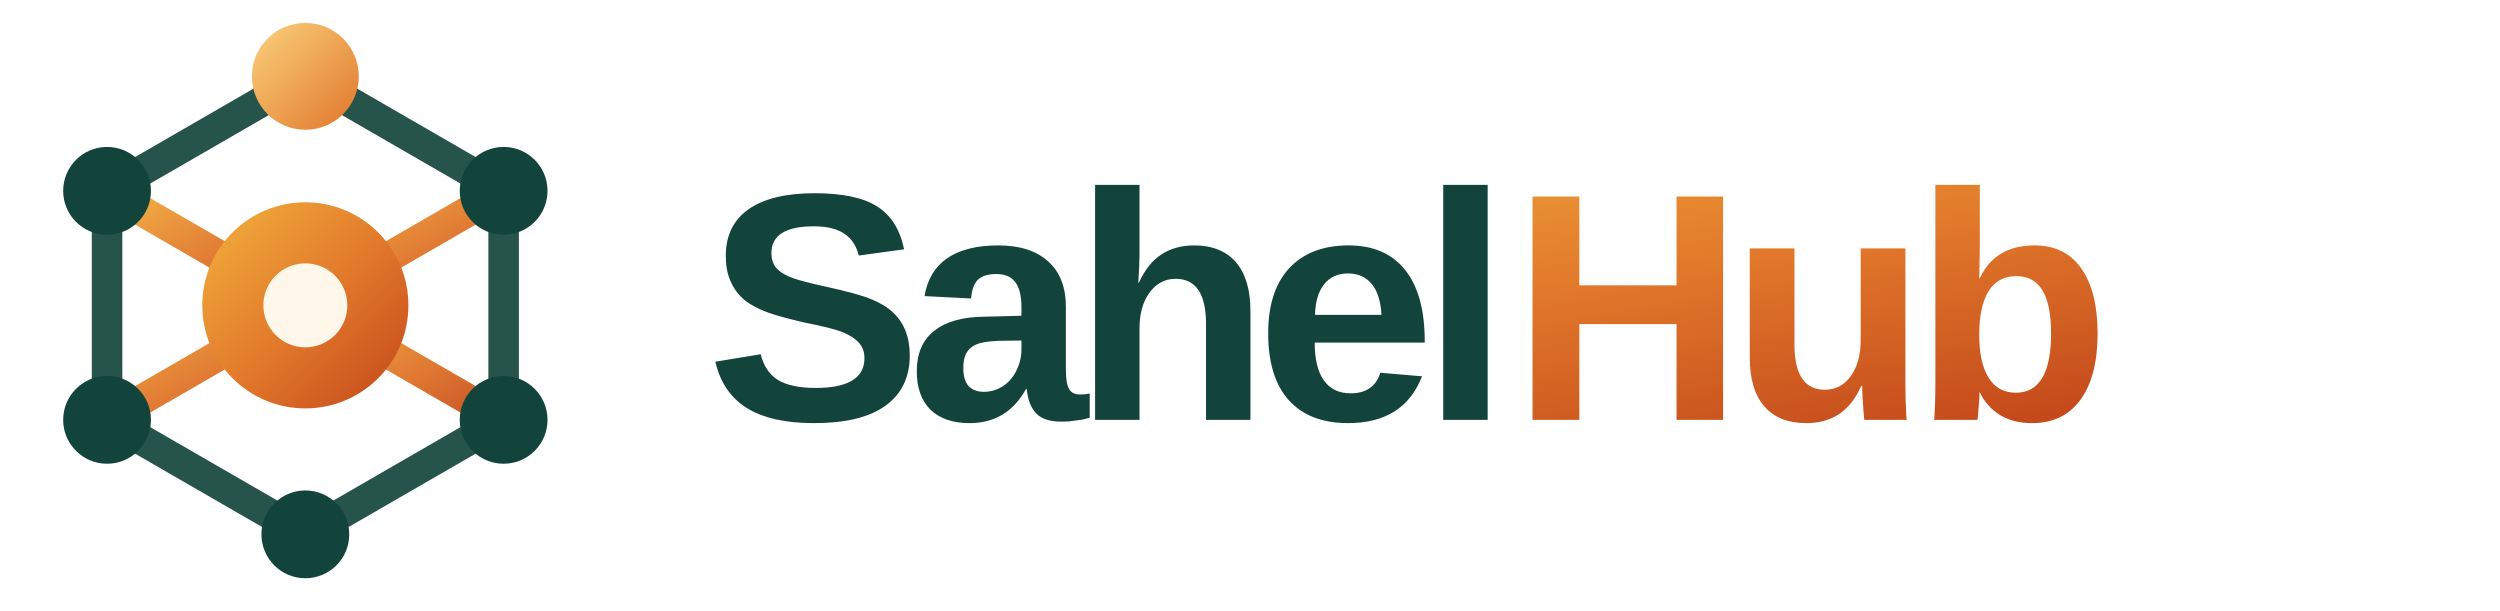
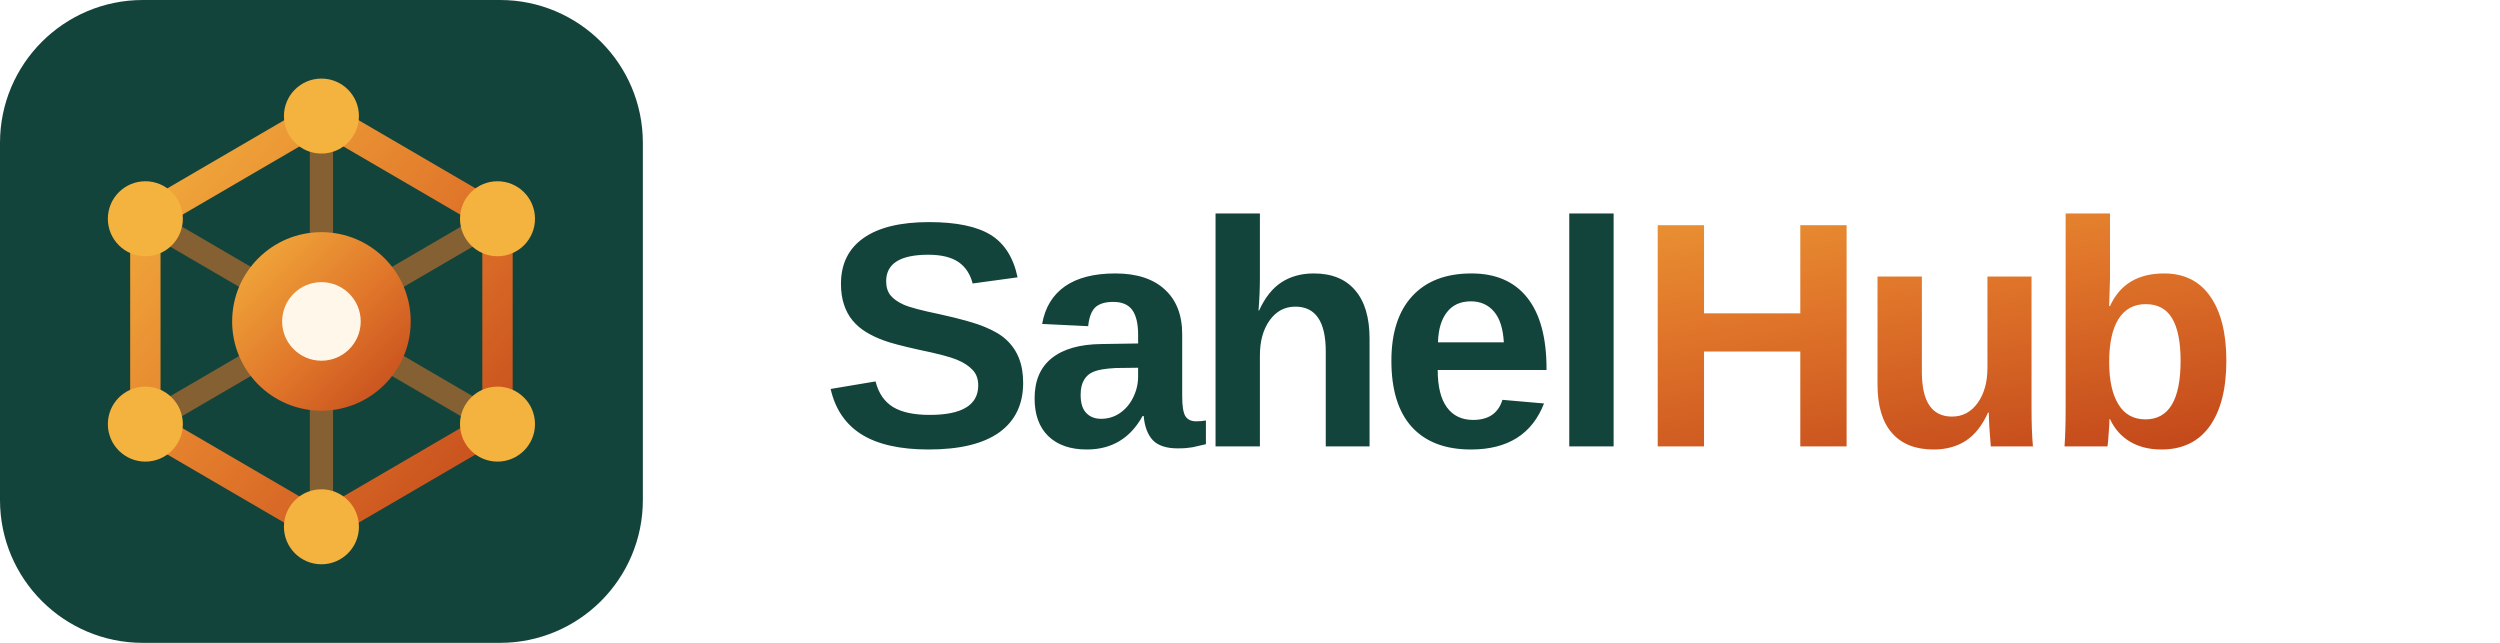
- <svg xmlns="http://www.w3.org/2000/svg" width="131" height="32" viewBox="0 0 131 32" role="img" aria-label="SahelHub">
+ <svg xmlns="http://www.w3.org/2000/svg" width="140" height="36" viewBox="0 0 140 36" role="img" aria-label="SahelHub">
  <defs>
    <linearGradient id="warm" x1="0%" y1="0%" x2="100%" y2="100%">
      <stop offset="0%" stop-color="#F4B23E" />
      <stop offset="55%" stop-color="#E0762A" />
      <stop offset="100%" stop-color="#C2461A" />
    </linearGradient>
-     <linearGradient id="coreg" x1="0%" y1="0%" x2="100%" y2="100%">
-       <stop offset="0%" stop-color="#FBD27E" />
-       <stop offset="100%" stop-color="#E0762A" />
-     </linearGradient>
  </defs>
-   <g>
-     <g stroke="url(#warm)" stroke-width="1.6" stroke-linecap="round" opacity="0.95">
-       <line x1="16" y1="16" x2="16" y2="4" />
-       <line x1="16" y1="16" x2="26.39" y2="10" />
-       <line x1="16" y1="16" x2="26.39" y2="22" />
-       <line x1="16" y1="16" x2="16" y2="28" />
-       <line x1="16" y1="16" x2="5.61" y2="22" />
-       <line x1="16" y1="16" x2="5.61" y2="10" />
-     </g>
-     <polygon points="16,4 26.39,10 26.39,22 16,28 5.61,22 5.61,10" fill="none" stroke="#13443B" stroke-width="1.6" stroke-linejoin="round" opacity="0.92" />
-     <g fill="#13443B">
-       <circle cx="26.39" cy="10" r="2.3" />
-       <circle cx="26.39" cy="22" r="2.3" />
-       <circle cx="16" cy="28" r="2.3" />
-       <circle cx="5.61" cy="22" r="2.3" />
-       <circle cx="5.61" cy="10" r="2.3" />
-     </g>
-     <circle cx="16" cy="4" r="2.8" fill="url(#coreg)" />
-     <circle cx="16" cy="16" r="5.4" fill="url(#warm)" />
-     <circle cx="16" cy="16" r="2.2" fill="#FFF7EA" />
+   <rect x="0" y="0" width="36" height="36" rx="8" fill="#13443B" />
+   <g stroke="#E0762A" stroke-width="1.3" stroke-linecap="round" opacity="0.55">
+     <line x1="18" y1="18" x2="18" y2="6.5" />
+     <line x1="18" y1="18" x2="27.86" y2="12.25" />
+     <line x1="18" y1="18" x2="27.86" y2="23.75" />
+     <line x1="18" y1="18" x2="18" y2="29.5" />
+     <line x1="18" y1="18" x2="8.14" y2="23.75" />
+     <line x1="18" y1="18" x2="8.14" y2="12.25" />
  </g>
-   <text x="37" y="22" font-family="'Poppins','Montserrat','Segoe UI',Arial,sans-serif" font-size="17" font-weight="600" letter-spacing="-0.8" fill="#13443B">Sahel<tspan fill="url(#warm)" font-weight="700">Hub</tspan>
+   <polygon points="18,6.5 27.86,12.25 27.86,23.75 18,29.5 8.14,23.75 8.14,12.25" fill="none" stroke="url(#warm)" stroke-width="1.7" stroke-linejoin="round" />
+   <g fill="#F4B23E">
+     <circle cx="18" cy="6.5" r="2.1" />
+     <circle cx="27.86" cy="12.25" r="2.1" />
+     <circle cx="27.86" cy="23.75" r="2.1" />
+     <circle cx="18" cy="29.5" r="2.1" />
+     <circle cx="8.14" cy="23.75" r="2.1" />
+     <circle cx="8.14" cy="12.25" r="2.1" />
+   </g>
+   <circle cx="18" cy="18" r="5" fill="url(#warm)" />
+   <circle cx="18" cy="18" r="2.2" fill="#FFF7EA" />
+   <text x="46" y="25" font-family="'Poppins','Montserrat','Segoe UI',Arial,sans-serif" font-size="18" font-weight="600" letter-spacing="-0.6" fill="#13443B">Sahel<tspan fill="url(#warm)" font-weight="700">Hub</tspan>
  </text>
</svg>
